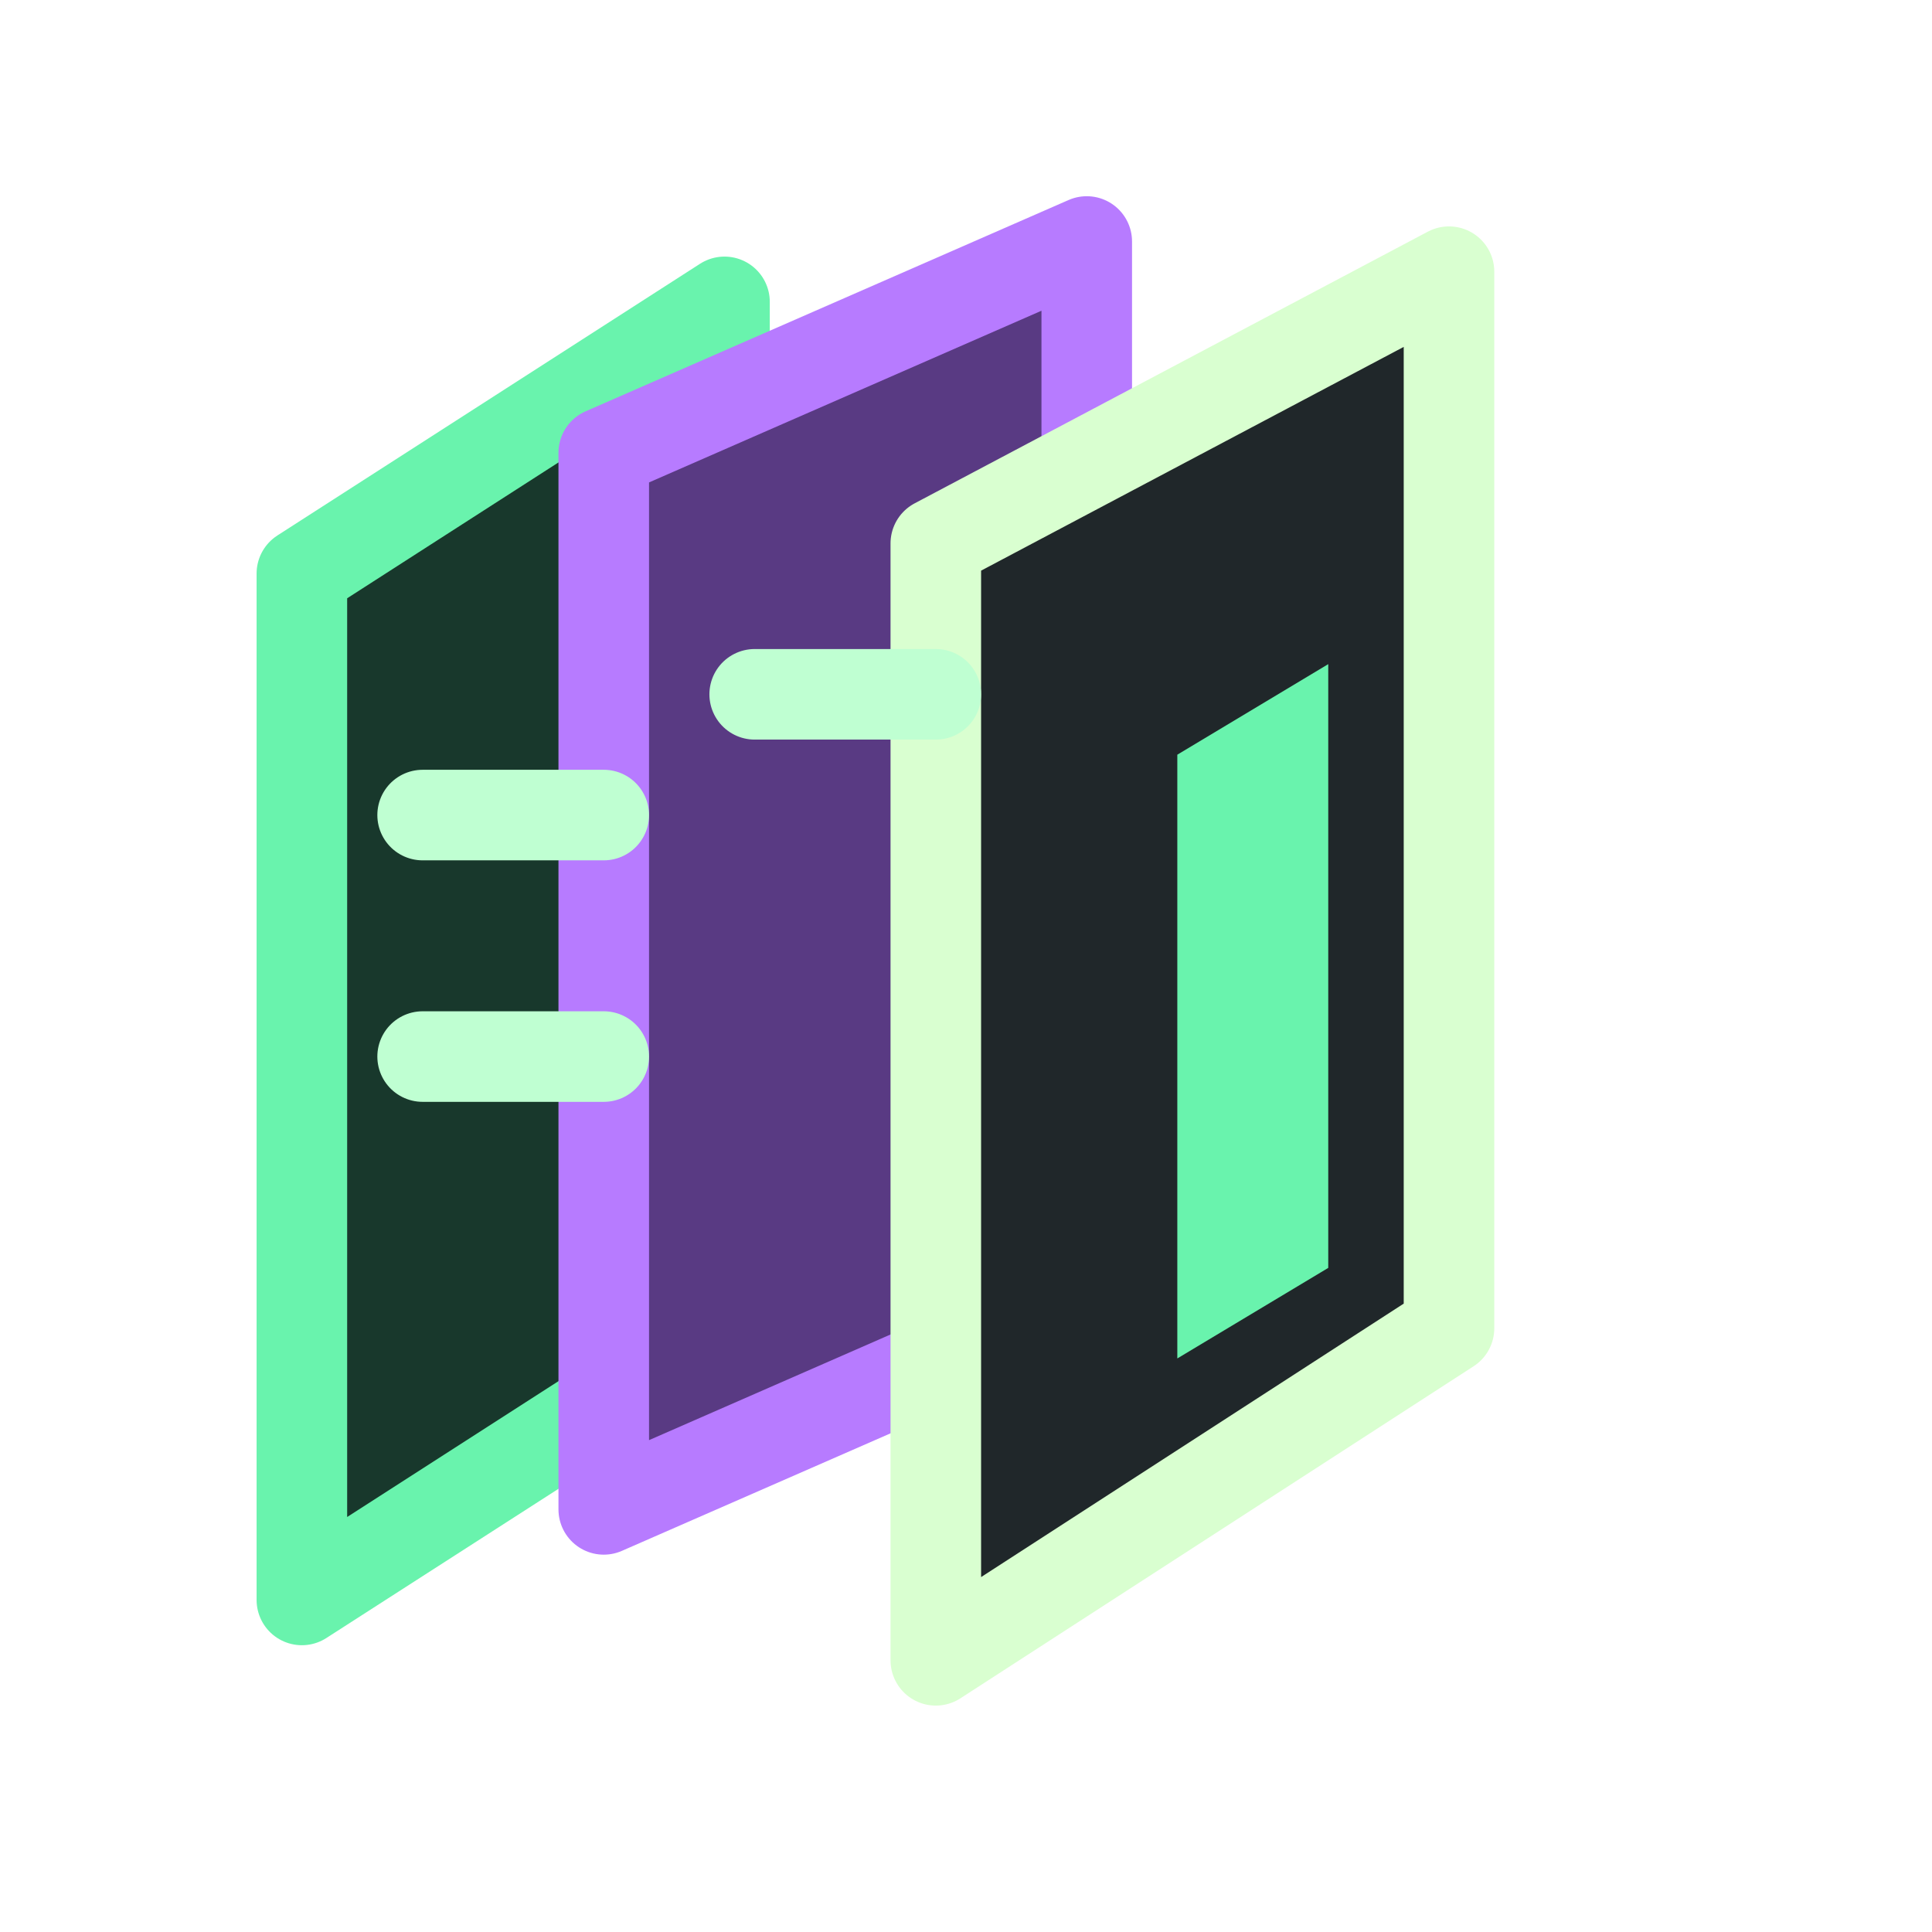
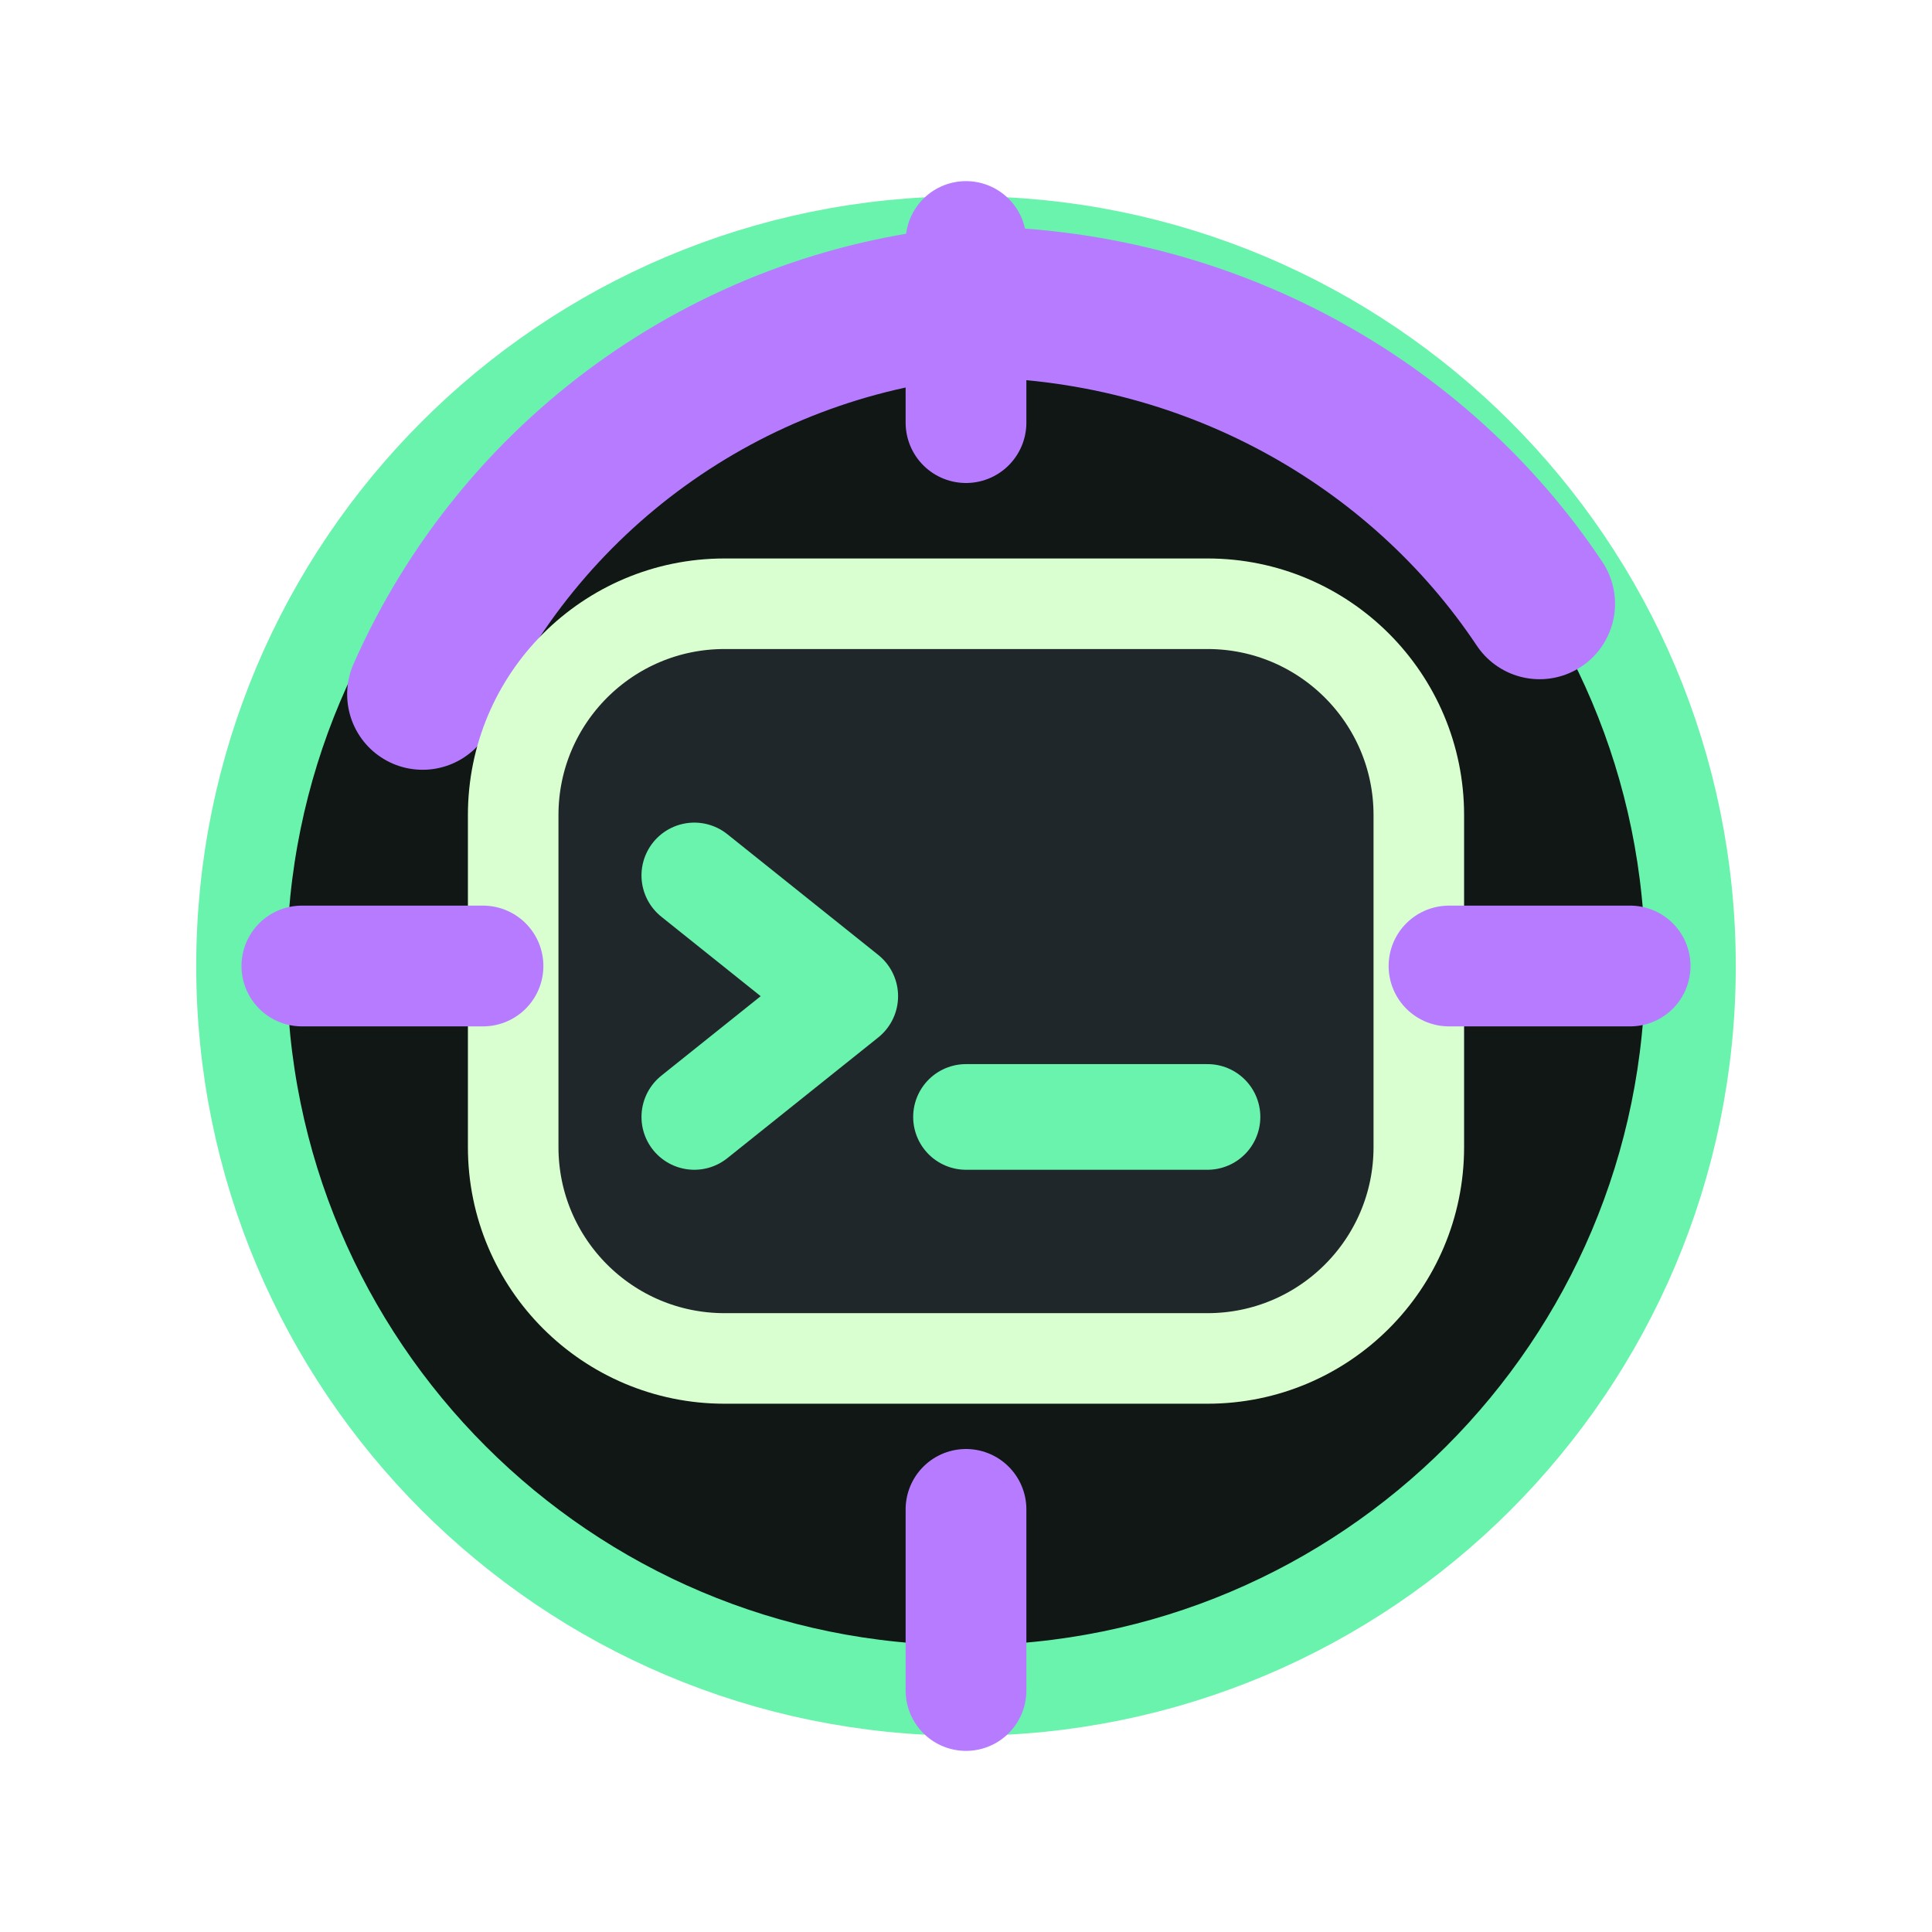
<svg xmlns="http://www.w3.org/2000/svg" viewBox="0 0 64 64" fill="none">
-   <path d="M10 53V19L24 10v34L10 53Z" fill="#18382C" stroke="#69F3AD" stroke-width="3" stroke-linejoin="round" />
-   <path d="M20 50V15l16-7v35L20 50Z" fill="#593A83" stroke="#B77BFF" stroke-width="3" stroke-linejoin="round" />
-   <path d="M31 55V18l17-9v35L31 55Z" fill="#20272A" stroke="#D9FFD0" stroke-width="3" stroke-linejoin="round" />
-   <path d="M39 45V25l5-3v20l-5 3Z" fill="#69F3AD" />
-   <path d="M14 27h6M14 35h6M25 23h6" stroke="#BFFFD2" stroke-width="3" stroke-linecap="round" />
+   <circle cx="32" cy="32" r="24" fill="#101714" stroke="#69F3AD" stroke-width="3" />
+   <path d="M14 23A22 22 0 0 1 32 10c8 0 15 4 19 10" stroke="#B77BFF" stroke-width="5" stroke-linecap="round" />
+   <rect x="17" y="20" width="30" height="25" rx="7" fill="#20272A" stroke="#D9FFD0" stroke-width="3" />
+   <path d="m23 29 5 4-5 4M32 37h8" stroke="#69F3AD" stroke-width="3.5" stroke-linecap="round" stroke-linejoin="round" />
+   <path d="M32 8v6M10 32h6M48 32h6M32 50v6" stroke="#B77BFF" stroke-width="4" stroke-linecap="round" />
</svg>
